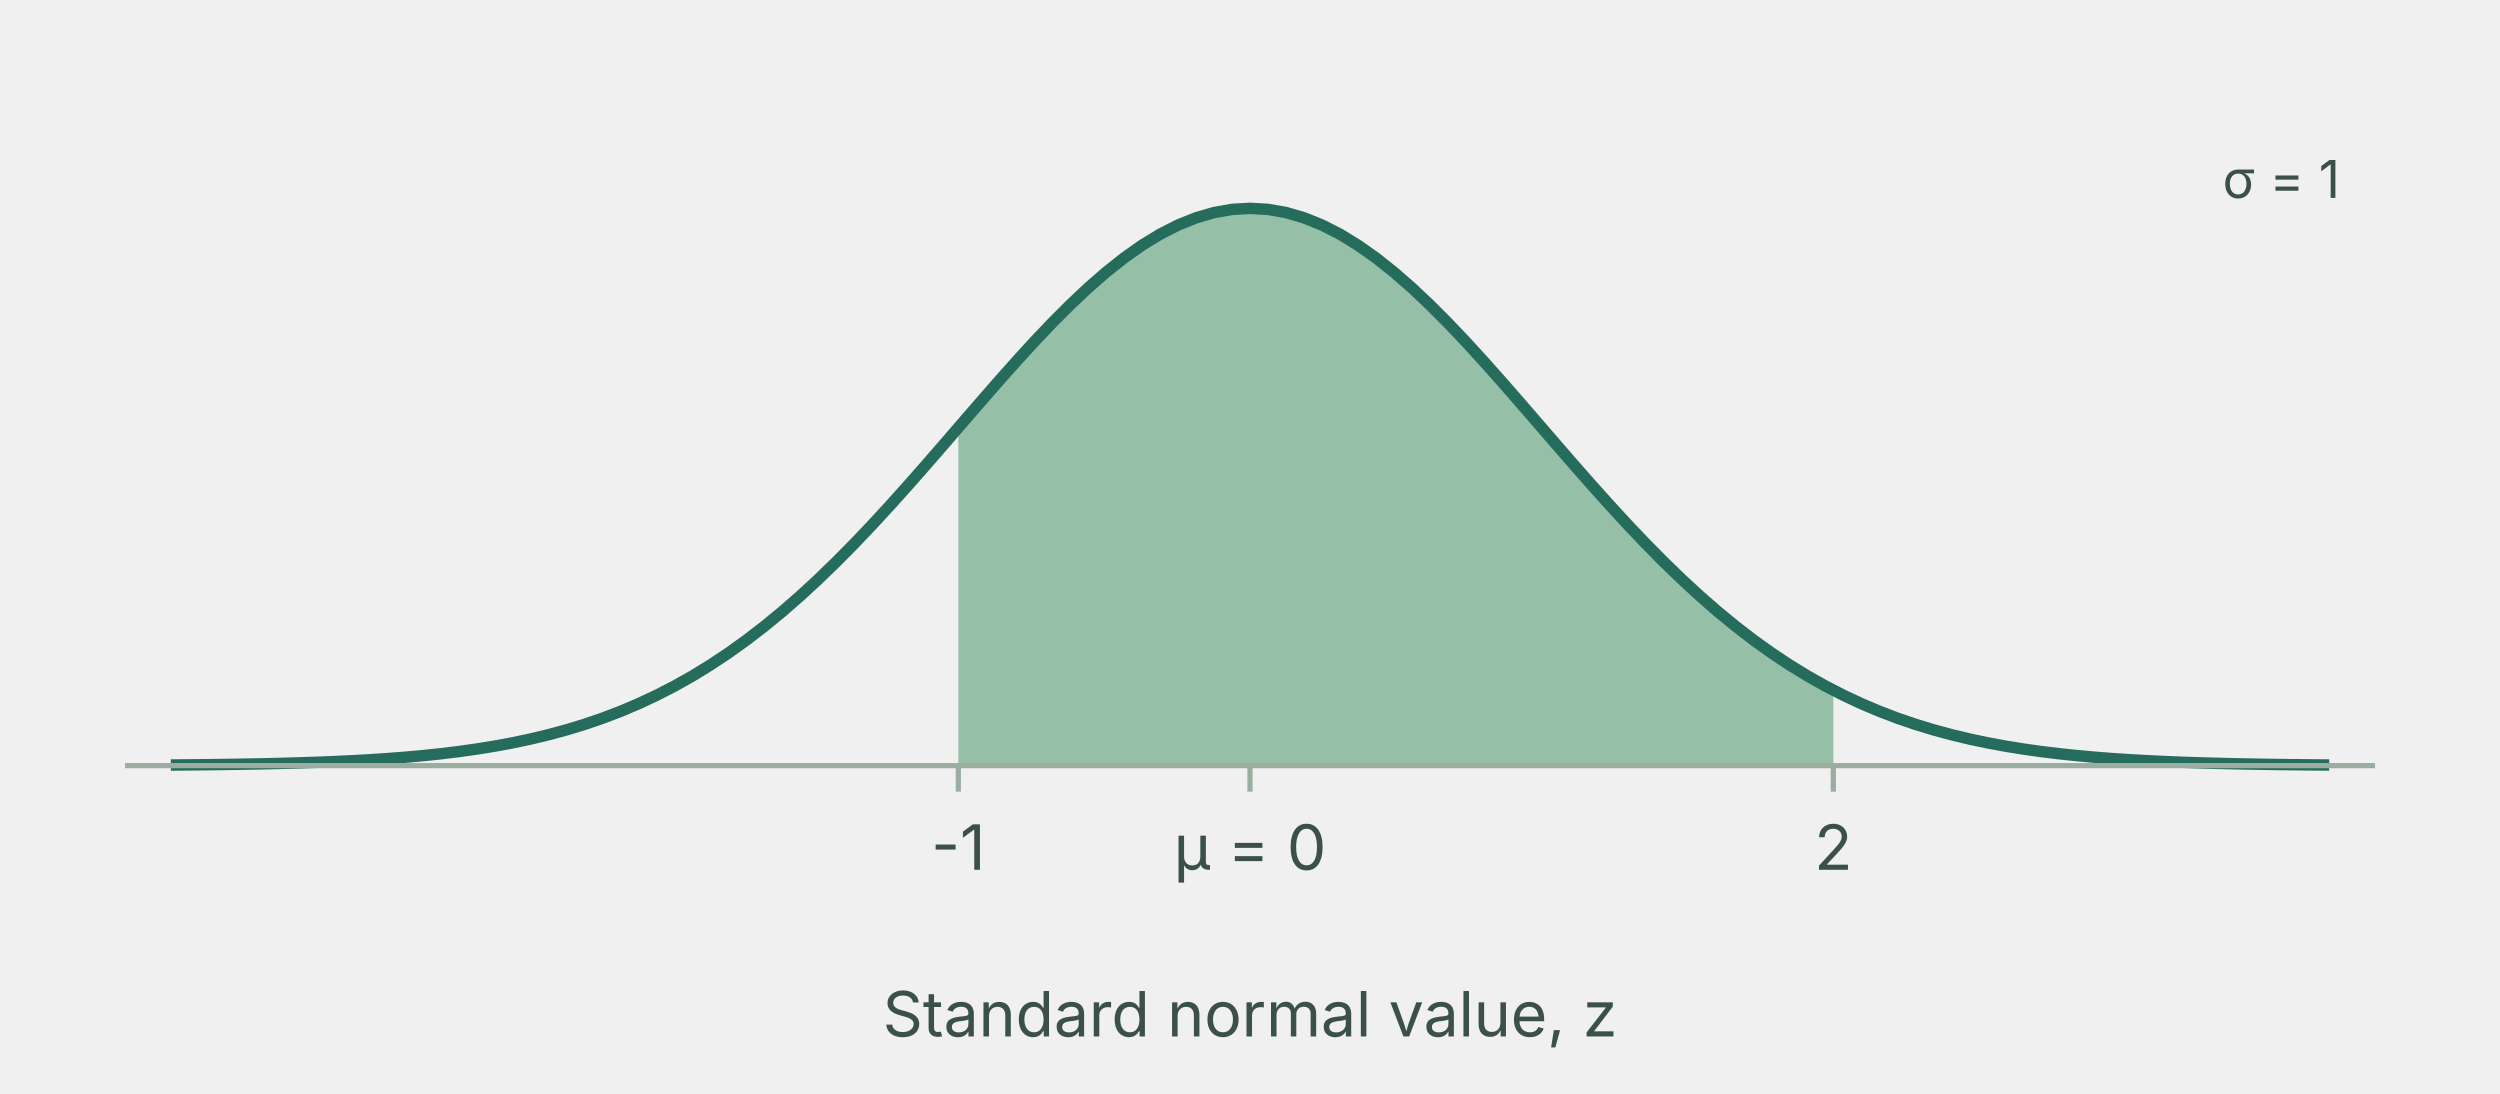
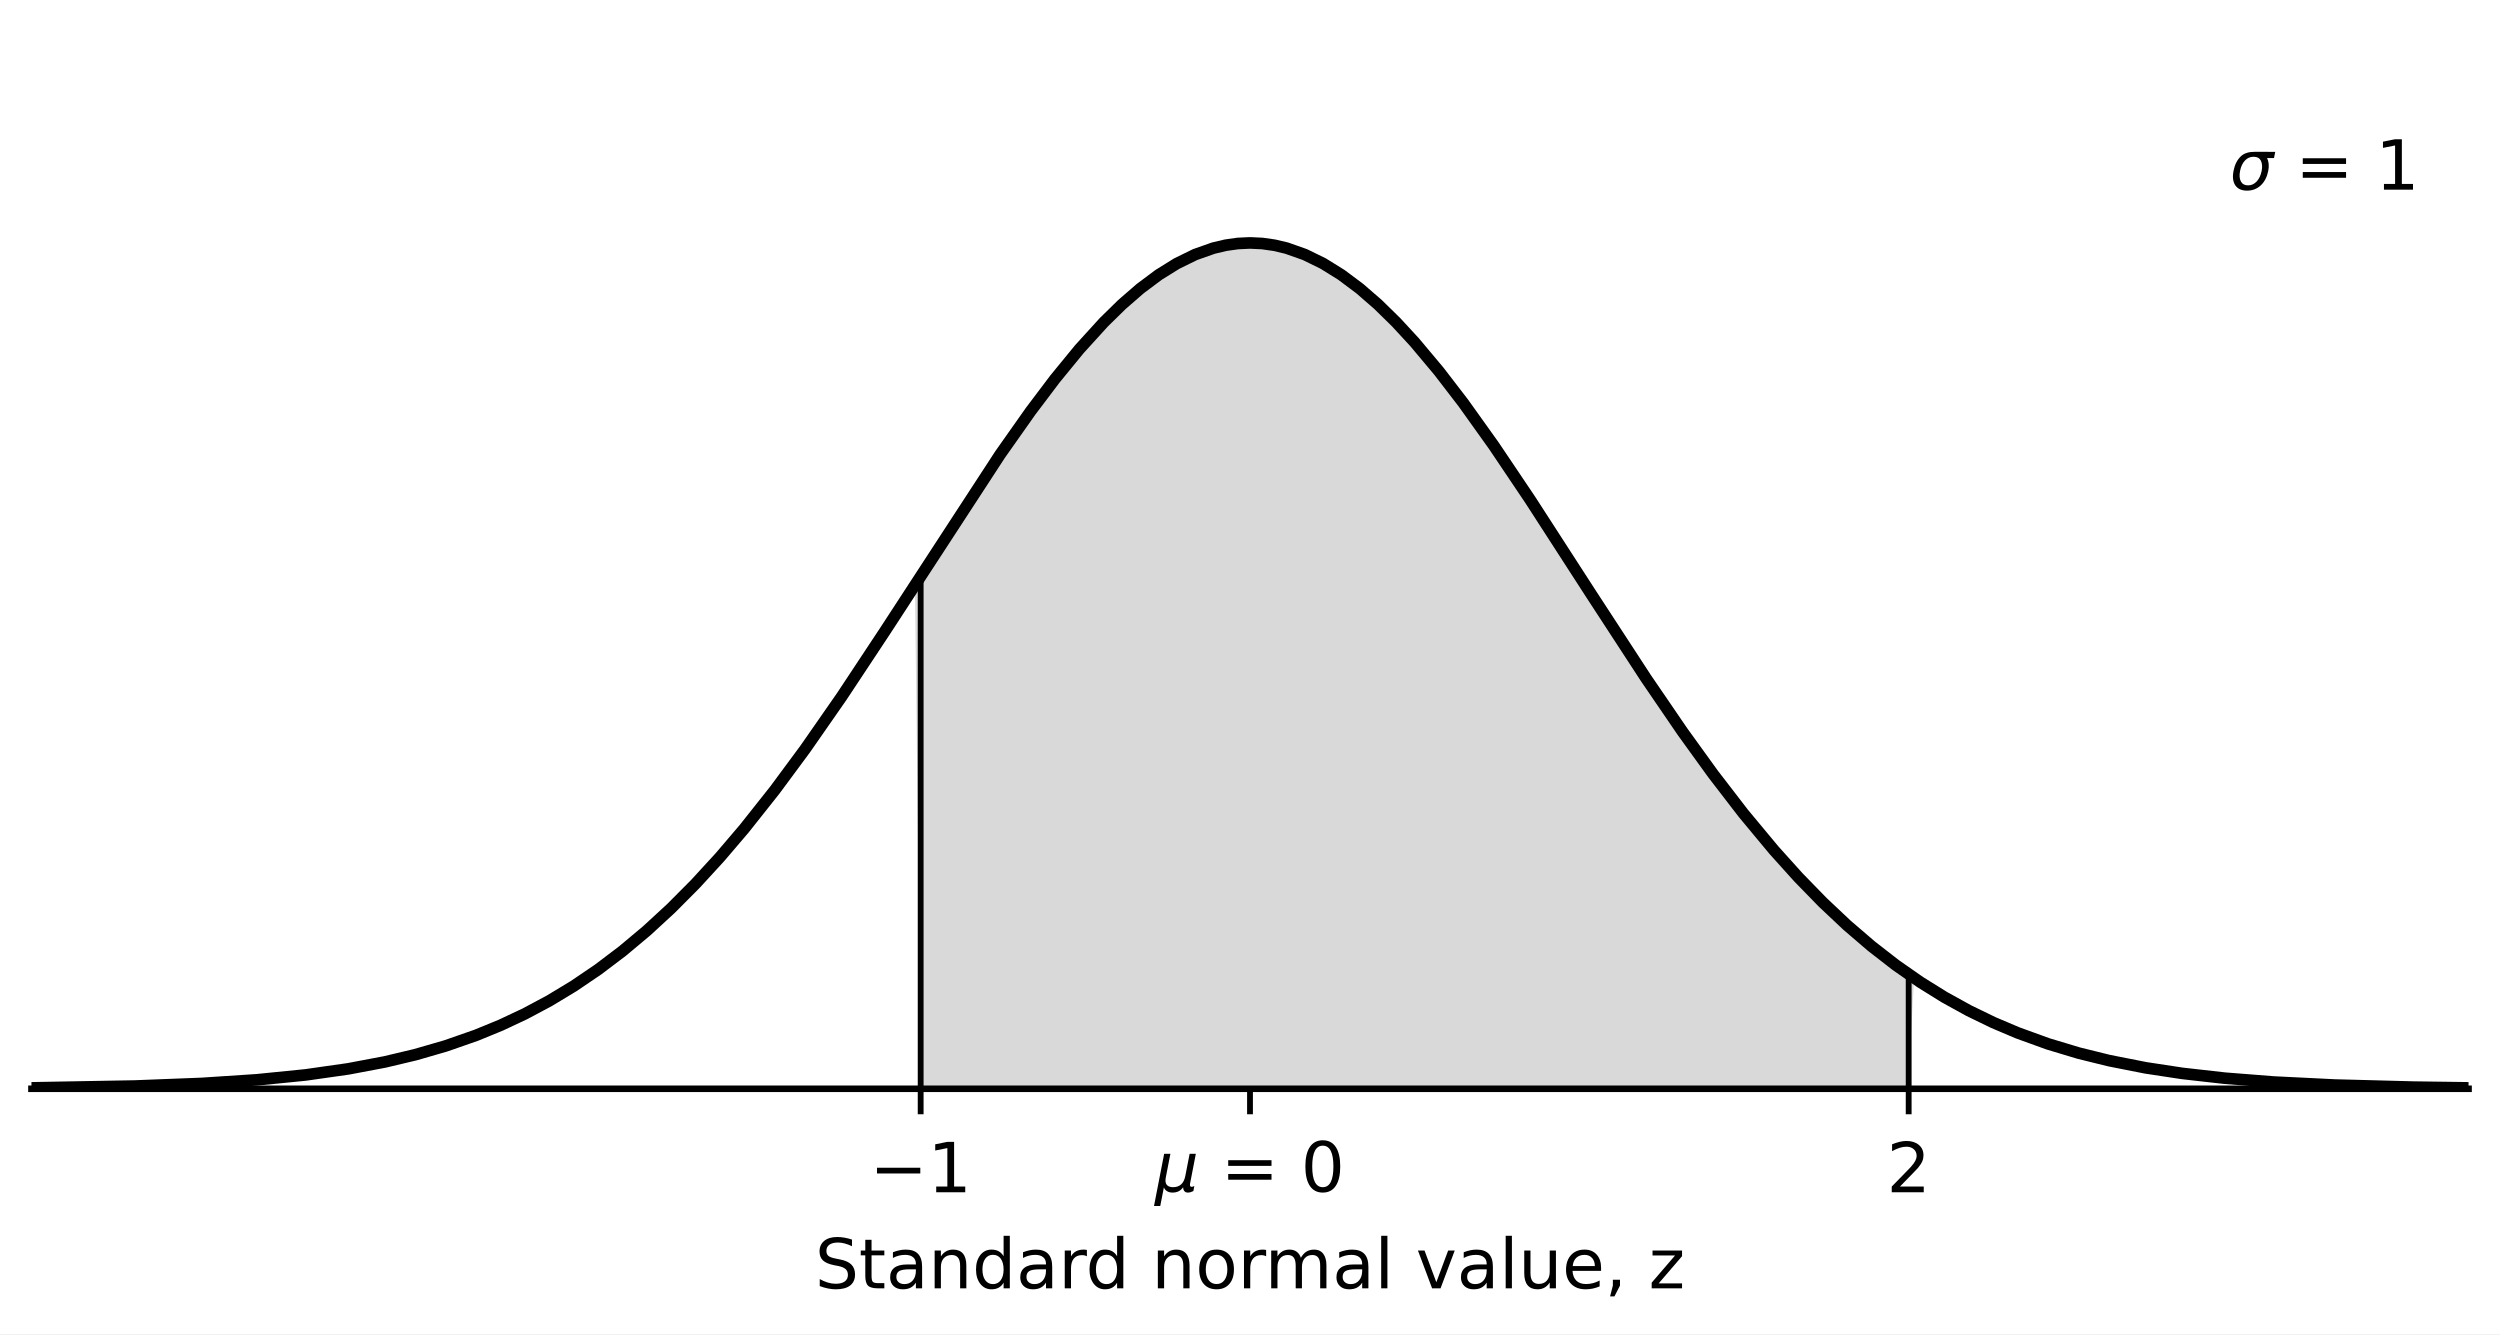
- <svg xmlns="http://www.w3.org/2000/svg" viewBox="0 0 480 210" role="img" aria-labelledby="title">
-   <style>text{font-family:system-ui,-apple-system,sans-serif;fill:#3b5148;font-size:12px} .small{font-size:10px}</style>
-   <path d="M184,147 L184.000,82.101 L185.400,80.479 L186.800,78.859 L188.200,77.243 L189.600,75.633 L191.000,74.032 L192.400,72.442 L193.800,70.864 L195.200,69.302 L196.600,67.757 L198.000,66.232 L199.400,64.729 L200.800,63.251 L202.200,61.799 L203.600,60.376 L205.000,58.984 L206.400,57.626 L207.800,56.304 L209.200,55.019 L210.600,53.775 L212.000,52.573 L213.400,51.415 L214.800,50.303 L216.200,49.240 L217.600,48.227 L219.000,47.265 L220.400,46.357 L221.800,45.504 L223.200,44.708 L224.600,43.970 L226.000,43.292 L227.400,42.674 L228.800,42.119 L230.200,41.626 L231.600,41.197 L233.000,40.833 L234.400,40.534 L235.800,40.301 L237.200,40.134 L238.600,40.033 L240.000,40.000 L241.400,40.033 L242.800,40.134 L244.200,40.301 L245.600,40.534 L247.000,40.833 L248.400,41.197 L249.800,41.626 L251.200,42.119 L252.600,42.674 L254.000,43.292 L255.400,43.970 L256.800,44.708 L258.200,45.504 L259.600,46.357 L261.000,47.265 L262.400,48.227 L263.800,49.240 L265.200,50.303 L266.600,51.415 L268.000,52.573 L269.400,53.775 L270.800,55.019 L272.200,56.304 L273.600,57.626 L275.000,58.984 L276.400,60.376 L277.800,61.799 L279.200,63.251 L280.600,64.729 L282.000,66.232 L283.400,67.757 L284.800,69.302 L286.200,70.864 L287.600,72.442 L289.000,74.032 L290.400,75.633 L291.800,77.243 L293.200,78.859 L294.600,80.479 L296.000,82.101 L297.400,83.723 L298.800,85.343 L300.200,86.960 L301.600,88.570 L303.000,90.173 L304.400,91.766 L305.800,93.348 L307.200,94.918 L308.600,96.473 L310.000,98.012 L311.400,99.534 L312.800,101.037 L314.200,102.521 L315.600,103.984 L317.000,105.424 L318.400,106.842 L319.800,108.235 L321.200,109.603 L322.600,110.946 L324.000,112.262 L325.400,113.551 L326.800,114.812 L328.200,116.046 L329.600,117.250 L331.000,118.425 L332.400,119.572 L333.800,120.688 L335.200,121.775 L336.600,122.832 L338.000,123.860 L339.400,124.857 L340.800,125.825 L342.200,126.763 L343.600,127.672 L345.000,128.551 L346.400,129.401 L347.800,130.223 L349.200,131.016 L350.600,131.781 L352.000,132.519 L352,147 Z" fill="#95bfa7" />
-   <path d="M32.800,146.886 L36.253,146.857 L39.707,146.822 L43.160,146.778 L46.613,146.725 L50.067,146.660 L53.520,146.582 L56.973,146.487 L60.427,146.374 L63.880,146.239 L67.333,146.077 L70.787,145.886 L74.240,145.661 L77.693,145.396 L81.147,145.085 L84.600,144.724 L88.053,144.304 L91.507,143.819 L94.960,143.261 L98.413,142.622 L101.867,141.893 L105.320,141.065 L108.773,140.130 L112.227,139.077 L115.680,137.897 L119.133,136.581 L122.587,135.120 L126.040,133.506 L129.493,131.731 L132.947,129.788 L136.400,127.672 L139.853,125.377 L143.307,122.902 L146.760,120.245 L150.213,117.408 L153.667,114.395 L157.120,111.211 L160.573,107.866 L164.027,104.370 L167.480,100.738 L170.933,96.987 L174.387,93.138 L177.840,89.212 L181.293,85.236 L184.747,81.236 L188.200,77.243 L191.653,73.289 L195.107,69.406 L198.560,65.628 L202.013,61.991 L205.467,58.528 L208.920,55.273 L212.373,52.260 L215.827,49.519 L219.280,47.079 L222.733,44.967 L226.187,43.206 L229.640,41.815 L233.093,40.811 L236.547,40.203 L240.000,40.000 L243.453,40.203 L246.907,40.811 L250.360,41.815 L253.813,43.206 L257.267,44.967 L260.720,47.079 L264.173,49.519 L267.627,52.260 L271.080,55.273 L274.533,58.528 L277.987,61.991 L281.440,65.628 L284.893,69.406 L288.347,73.289 L291.800,77.243 L295.253,81.236 L298.707,85.236 L302.160,89.212 L305.613,93.138 L309.067,96.987 L312.520,100.738 L315.973,104.370 L319.427,107.866 L322.880,111.211 L326.333,114.395 L329.787,117.408 L333.240,120.245 L336.693,122.902 L340.147,125.377 L343.600,127.672 L347.053,129.788 L350.507,131.731 L353.960,133.506 L357.413,135.120 L360.867,136.581 L364.320,137.897 L367.773,139.077 L371.227,140.130 L374.680,141.065 L378.133,141.893 L381.587,142.622 L385.040,143.261 L388.493,143.819 L391.947,144.304 L395.400,144.724 L398.853,145.085 L402.307,145.396 L405.760,145.661 L409.213,145.886 L412.667,146.077 L416.120,146.239 L419.573,146.374 L423.027,146.487 L426.480,146.582 L429.933,146.660 L433.387,146.725 L436.840,146.778 L440.293,146.822 L443.747,146.857 L447.200,146.886" fill="none" stroke="#266c5c" stroke-width="2.2" />
-   <path d="M24 147H456" stroke="#9bada1" />
-   <path d="M240 147v5" stroke="#9bada1" />
-   <text x="240" y="167" text-anchor="middle">μ = 0</text>
-   <path d="M184 147v5" stroke="#9bada1" />
-   <text x="184" y="167" text-anchor="middle">-1</text>
-   <path d="M352 147v5" stroke="#9bada1" />
-   <text x="352" y="167" text-anchor="middle">2</text>
-   <text x="240" y="199" text-anchor="middle">Standard normal value, z</text>
-   <text x="438" y="38" text-anchor="middle" class="small">σ = 1</text>
+ <svg xmlns="http://www.w3.org/2000/svg" xmlns:xlink="http://www.w3.org/1999/xlink" width="343.44pt" height="183.281pt" viewBox="0 0 343.44 183.281" version="1.1">
+   <defs>
+     <style type="text/css">*{stroke-linejoin: round; stroke-linecap: butt}</style>
+   </defs>
+   <g id="figure_1">
+     <g id="patch_1">
+       <path d="M 0 183.281  L 343.44 183.281  L 343.44 -0  L 0 -0  z " style="fill: #ffffff" />
+     </g>
+     <g id="axes_1">
+       <g id="patch_2">
+         <path d="M 4.32 149.573  L 339.12 149.573  L 339.12 4.32  L 4.32 4.32  z " style="fill: #ffffff" />
+       </g>
+       <g id="FillBetweenPolyCollection_1">
+         <defs>
+           <path id="mb31dc13c93" d="M 125.685 -102.955  L 126.522 -104.259  L 127.359 -105.563  L 128.196 -106.866  L 129.033 -108.166  L 129.87 -109.465  L 130.707 -110.759  L 131.544 -112.049  L 132.381 -113.333  L 133.218 -114.61  L 134.055 -115.88  L 134.892 -117.141  L 135.729 -118.392  L 136.566 -119.633  L 137.403 -120.862  L 138.24 -122.078  L 139.077 -123.281  L 139.914 -124.469  L 140.751 -125.642  L 141.588 -126.797  L 142.425 -127.935  L 143.262 -129.054  L 144.099 -130.154  L 144.936 -131.233  L 145.773 -132.29  L 146.61 -133.324  L 147.447 -134.335  L 148.284 -135.321  L 149.121 -136.282  L 149.958 -137.217  L 150.795 -138.124  L 151.632 -139.003  L 152.469 -139.854  L 153.306 -140.674  L 154.143 -141.464  L 154.98 -142.223  L 155.817 -142.949  L 156.654 -143.643  L 157.491 -144.304  L 158.328 -144.93  L 159.165 -145.522  L 160.002 -146.078  L 160.839 -146.598  L 161.676 -147.082  L 162.513 -147.529  L 163.35 -147.939  L 164.187 -148.311  L 165.024 -148.645  L 165.861 -148.94  L 166.698 -149.197  L 167.535 -149.415  L 168.372 -149.593  L 169.209 -149.732  L 170.046 -149.831  L 170.883 -149.891  L 171.72 -149.911  L 172.557 -149.891  L 173.394 -149.831  L 174.231 -149.732  L 175.068 -149.593  L 175.905 -149.415  L 176.742 -149.197  L 177.579 -148.94  L 178.416 -148.645  L 179.253 -148.311  L 180.09 -147.939  L 180.927 -147.529  L 181.764 -147.082  L 182.601 -146.598  L 183.438 -146.078  L 184.275 -145.522  L 185.112 -144.93  L 185.949 -144.304  L 186.786 -143.643  L 187.623 -142.949  L 188.46 -142.223  L 189.297 -141.464  L 190.134 -140.674  L 190.971 -139.854  L 191.808 -139.003  L 192.645 -138.124  L 193.482 -137.217  L 194.319 -136.282  L 195.156 -135.321  L 195.993 -134.335  L 196.83 -133.324  L 197.667 -132.29  L 198.504 -131.233  L 199.341 -130.154  L 200.178 -129.054  L 201.015 -127.935  L 201.852 -126.797  L 202.689 -125.642  L 203.526 -124.469  L 204.363 -123.281  L 205.2 -122.078  L 206.037 -120.862  L 206.874 -119.633  L 207.711 -118.392  L 208.548 -117.141  L 209.385 -115.88  L 210.222 -114.61  L 211.059 -113.333  L 211.896 -112.049  L 212.733 -110.759  L 213.57 -109.465  L 214.407 -108.166  L 215.244 -106.866  L 216.081 -105.563  L 216.918 -104.259  L 217.755 -102.955  L 218.592 -101.652  L 219.429 -100.351  L 220.266 -99.053  L 221.103 -97.757  L 221.94 -96.466  L 222.777 -95.18  L 223.614 -93.9  L 224.451 -92.626  L 225.288 -91.359  L 226.125 -90.101  L 226.962 -88.85  L 227.799 -87.61  L 228.636 -86.379  L 229.473 -85.158  L 230.31 -83.949  L 231.147 -82.751  L 231.984 -81.566  L 232.821 -80.393  L 233.658 -79.233  L 234.495 -78.087  L 235.332 -76.955  L 236.169 -75.837  L 237.006 -74.735  L 237.843 -73.647  L 238.68 -72.575  L 239.517 -71.519  L 240.354 -70.479  L 241.191 -69.455  L 242.028 -68.448  L 242.865 -67.458  L 243.702 -66.484  L 244.539 -65.528  L 245.376 -64.589  L 246.213 -63.668  L 247.05 -62.764  L 247.887 -61.878  L 248.724 -61.01  L 249.561 -60.159  L 250.398 -59.326  L 251.235 -58.511  L 252.072 -57.713  L 252.909 -56.933  L 253.746 -56.171  L 254.583 -55.426  L 255.42 -54.699  L 256.257 -53.989  L 257.094 -53.297  L 257.931 -52.622  L 258.768 -51.964  L 259.605 -51.322  L 260.442 -50.698  L 261.279 -50.089  L 262.116 -49.498  L 262.953 -48.922  L 262.116 -33.708  L 261.279 -33.708  L 260.442 -33.708  L 259.605 -33.708  L 258.768 -33.708  L 257.931 -33.708  L 257.094 -33.708  L 256.257 -33.708  L 255.42 -33.708  L 254.583 -33.708  L 253.746 -33.708  L 252.909 -33.708  L 252.072 -33.708  L 251.235 -33.708  L 250.398 -33.708  L 249.561 -33.708  L 248.724 -33.708  L 247.887 -33.708  L 247.05 -33.708  L 246.213 -33.708  L 245.376 -33.708  L 244.539 -33.708  L 243.702 -33.708  L 242.865 -33.708  L 242.028 -33.708  L 241.191 -33.708  L 240.354 -33.708  L 239.517 -33.708  L 238.68 -33.708  L 237.843 -33.708  L 237.006 -33.708  L 236.169 -33.708  L 235.332 -33.708  L 234.495 -33.708  L 233.658 -33.708  L 232.821 -33.708  L 231.984 -33.708  L 231.147 -33.708  L 230.31 -33.708  L 229.473 -33.708  L 228.636 -33.708  L 227.799 -33.708  L 226.962 -33.708  L 226.125 -33.708  L 225.288 -33.708  L 224.451 -33.708  L 223.614 -33.708  L 222.777 -33.708  L 221.94 -33.708  L 221.103 -33.708  L 220.266 -33.708  L 219.429 -33.708  L 218.592 -33.708  L 217.755 -33.708  L 216.918 -33.708  L 216.081 -33.708  L 215.244 -33.708  L 214.407 -33.708  L 213.57 -33.708  L 212.733 -33.708  L 211.896 -33.708  L 211.059 -33.708  L 210.222 -33.708  L 209.385 -33.708  L 208.548 -33.708  L 207.711 -33.708  L 206.874 -33.708  L 206.037 -33.708  L 205.2 -33.708  L 204.363 -33.708  L 203.526 -33.708  L 202.689 -33.708  L 201.852 -33.708  L 201.015 -33.708  L 200.178 -33.708  L 199.341 -33.708  L 198.504 -33.708  L 197.667 -33.708  L 196.83 -33.708  L 195.993 -33.708  L 195.156 -33.708  L 194.319 -33.708  L 193.482 -33.708  L 192.645 -33.708  L 191.808 -33.708  L 190.971 -33.708  L 190.134 -33.708  L 189.297 -33.708  L 188.46 -33.708  L 187.623 -33.708  L 186.786 -33.708  L 185.949 -33.708  L 185.112 -33.708  L 184.275 -33.708  L 183.438 -33.708  L 182.601 -33.708  L 181.764 -33.708  L 180.927 -33.708  L 180.09 -33.708  L 179.253 -33.708  L 178.416 -33.708  L 177.579 -33.708  L 176.742 -33.708  L 175.905 -33.708  L 175.068 -33.708  L 174.231 -33.708  L 173.394 -33.708  L 172.557 -33.708  L 171.72 -33.708  L 170.883 -33.708  L 170.046 -33.708  L 169.209 -33.708  L 168.372 -33.708  L 167.535 -33.708  L 166.698 -33.708  L 165.861 -33.708  L 165.024 -33.708  L 164.187 -33.708  L 163.35 -33.708  L 162.513 -33.708  L 161.676 -33.708  L 160.839 -33.708  L 160.002 -33.708  L 159.165 -33.708  L 158.328 -33.708  L 157.491 -33.708  L 156.654 -33.708  L 155.817 -33.708  L 154.98 -33.708  L 154.143 -33.708  L 153.306 -33.708  L 152.469 -33.708  L 151.632 -33.708  L 150.795 -33.708  L 149.958 -33.708  L 149.121 -33.708  L 148.284 -33.708  L 147.447 -33.708  L 146.61 -33.708  L 145.773 -33.708  L 144.936 -33.708  L 144.099 -33.708  L 143.262 -33.708  L 142.425 -33.708  L 141.588 -33.708  L 140.751 -33.708  L 139.914 -33.708  L 139.077 -33.708  L 138.24 -33.708  L 137.403 -33.708  L 136.566 -33.708  L 135.729 -33.708  L 134.892 -33.708  L 134.055 -33.708  L 133.218 -33.708  L 132.381 -33.708  L 131.544 -33.708  L 130.707 -33.708  L 129.87 -33.708  L 129.033 -33.708  L 128.196 -33.708  L 127.359 -33.708  L 126.522 -33.708  z " />
+         </defs>
+         <g clip-path="url(#pa953f32228)">
+           <use xlink:href="#mb31dc13c93" x="0" y="183.281" style="fill: #d9d9d9" />
+         </g>
+       </g>
+       <g id="matplotlib.axis_1">
+         <g id="xtick_1">
+           <g id="line2d_1">
+             <defs>
+               <path id="m523779726a" d="M 0 0  L 0 3.5  " style="stroke: #000000; stroke-width: 0.8" />
+             </defs>
+             <g>
+               <use xlink:href="#m523779726a" x="171.72" y="149.573" style="stroke: #000000; stroke-width: 0.8" />
+             </g>
+           </g>
+           <g id="text_1">
+             <g transform="translate(158.6575 163.772) scale(0.095 -0.095)">
+               <defs>
+                 <path id="DejaVuSans-Oblique-3bc" d="M -84 -1331  L 856 3500  L 1434 3500  L 1009 1322  Q 997 1256 987 1175  Q 978 1094 978 1013  Q 978 722 1161 565  Q 1344 409 1684 409  Q 2147 409 2431 671  Q 2716 934 2816 1459  L 3213 3500  L 3788 3500  L 3266 809  Q 3253 750 3248 706  Q 3244 663 3244 628  Q 3244 531 3283 486  Q 3322 441 3406 441  Q 3438 441 3492 456  Q 3547 472 3647 513  L 3559 50  Q 3422 -19 3297 -55  Q 3172 -91 3053 -91  Q 2847 -91 2730 40  Q 2613 172 2613 403  Q 2438 153 2195 31  Q 1953 -91 1625 -91  Q 1334 -91 1117 43  Q 900 178 831 397  L 494 -1331  L -84 -1331  z " transform="scale(0.015625)" />
+                 <path id="DejaVuSans-20" transform="scale(0.015625)" />
+                 <path id="DejaVuSans-3d" d="M 678 2906  L 4684 2906  L 4684 2381  L 678 2381  L 678 2906  z M 678 1631  L 4684 1631  L 4684 1100  L 678 1100  L 678 1631  z " transform="scale(0.015625)" />
+                 <path id="DejaVuSans-30" d="M 2034 4250  Q 1547 4250 1301 3770  Q 1056 3291 1056 2328  Q 1056 1369 1301 889  Q 1547 409 2034 409  Q 2525 409 2770 889  Q 3016 1369 3016 2328  Q 3016 3291 2770 3770  Q 2525 4250 2034 4250  z M 2034 4750  Q 2819 4750 3233 4129  Q 3647 3509 3647 2328  Q 3647 1150 3233 529  Q 2819 -91 2034 -91  Q 1250 -91 836 529  Q 422 1150 422 2328  Q 422 3509 836 4129  Q 1250 4750 2034 4750  z " transform="scale(0.015625)" />
+               </defs>
+               <use xlink:href="#DejaVuSans-Oblique-3bc" transform="translate(0 0.78125)" />
+               <use xlink:href="#DejaVuSans-20" transform="translate(63.62305 0.78125)" />
+               <use xlink:href="#DejaVuSans-3d" transform="translate(95.41016 0.78125)" />
+               <use xlink:href="#DejaVuSans-20" transform="translate(179.1992 0.78125)" />
+               <use xlink:href="#DejaVuSans-30" transform="translate(210.9863 0.78125)" />
+             </g>
+           </g>
+         </g>
+         <g id="xtick_2">
+           <g id="line2d_2">
+             <g>
+               <use xlink:href="#m523779726a" x="126.477" y="149.573" style="stroke: #000000; stroke-width: 0.8" />
+             </g>
+           </g>
+           <g id="text_2">
+             <g transform="translate(119.4742 163.7913) scale(0.095 -0.095)">
+               <defs>
+                 <path id="DejaVuSans-2212" d="M 678 2272  L 4684 2272  L 4684 1741  L 678 1741  L 678 2272  z " transform="scale(0.015625)" />
+                 <path id="DejaVuSans-31" d="M 794 531  L 1825 531  L 1825 4091  L 703 3866  L 703 4441  L 1819 4666  L 2450 4666  L 2450 531  L 3481 531  L 3481 0  L 794 0  L 794 531  z " transform="scale(0.015625)" />
+               </defs>
+               <use xlink:href="#DejaVuSans-2212" />
+               <use xlink:href="#DejaVuSans-31" transform="translate(83.78906 0)" />
+             </g>
+           </g>
+         </g>
+         <g id="xtick_3">
+           <g id="line2d_3">
+             <g>
+               <use xlink:href="#m523779726a" x="262.206" y="149.573" style="stroke: #000000; stroke-width: 0.8" />
+             </g>
+           </g>
+           <g id="text_3">
+             <g transform="translate(259.1843 163.7913) scale(0.095 -0.095)">
+               <defs>
+                 <path id="DejaVuSans-32" d="M 1228 531  L 3431 531  L 3431 0  L 469 0  L 469 531  Q 828 903 1448 1529  Q 2069 2156 2228 2338  Q 2531 2678 2651 2914  Q 2772 3150 2772 3378  Q 2772 3750 2511 3984  Q 2250 4219 1831 4219  Q 1534 4219 1204 4116  Q 875 4013 500 3803  L 500 4441  Q 881 4594 1212 4672  Q 1544 4750 1819 4750  Q 2544 4750 2975 4387  Q 3406 4025 3406 3419  Q 3406 3131 3298 2873  Q 3191 2616 2906 2266  Q 2828 2175 2409 1742  Q 1991 1309 1228 531  z " transform="scale(0.015625)" />
+               </defs>
+               <use xlink:href="#DejaVuSans-32" />
+             </g>
+           </g>
+         </g>
+         <g id="text_4">
+           <g transform="translate(111.9598 176.9855) scale(0.095 -0.095)">
+             <defs>
+               <path id="DejaVuSans-53" d="M 3425 4513  L 3425 3897  Q 3066 4069 2747 4153  Q 2428 4238 2131 4238  Q 1616 4238 1336 4038  Q 1056 3838 1056 3469  Q 1056 3159 1242 3001  Q 1428 2844 1947 2747  L 2328 2669  Q 3034 2534 3370 2195  Q 3706 1856 3706 1288  Q 3706 609 3251 259  Q 2797 -91 1919 -91  Q 1588 -91 1214 -16  Q 841 59 441 206  L 441 856  Q 825 641 1194 531  Q 1563 422 1919 422  Q 2459 422 2753 634  Q 3047 847 3047 1241  Q 3047 1584 2836 1778  Q 2625 1972 2144 2069  L 1759 2144  Q 1053 2284 737 2584  Q 422 2884 422 3419  Q 422 4038 858 4394  Q 1294 4750 2059 4750  Q 2388 4750 2728 4690  Q 3069 4631 3425 4513  z " transform="scale(0.015625)" />
+               <path id="DejaVuSans-74" d="M 1172 4494  L 1172 3500  L 2356 3500  L 2356 3053  L 1172 3053  L 1172 1153  Q 1172 725 1289 603  Q 1406 481 1766 481  L 2356 481  L 2356 0  L 1766 0  Q 1100 0 847 248  Q 594 497 594 1153  L 594 3053  L 172 3053  L 172 3500  L 594 3500  L 594 4494  L 1172 4494  z " transform="scale(0.015625)" />
+               <path id="DejaVuSans-61" d="M 2194 1759  Q 1497 1759 1228 1600  Q 959 1441 959 1056  Q 959 750 1161 570  Q 1363 391 1709 391  Q 2188 391 2477 730  Q 2766 1069 2766 1631  L 2766 1759  L 2194 1759  z M 3341 1997  L 3341 0  L 2766 0  L 2766 531  Q 2569 213 2275 61  Q 1981 -91 1556 -91  Q 1019 -91 701 211  Q 384 513 384 1019  Q 384 1609 779 1909  Q 1175 2209 1959 2209  L 2766 2209  L 2766 2266  Q 2766 2663 2505 2880  Q 2244 3097 1772 3097  Q 1472 3097 1187 3025  Q 903 2953 641 2809  L 641 3341  Q 956 3463 1253 3523  Q 1550 3584 1831 3584  Q 2591 3584 2966 3190  Q 3341 2797 3341 1997  z " transform="scale(0.015625)" />
+               <path id="DejaVuSans-6e" d="M 3513 2113  L 3513 0  L 2938 0  L 2938 2094  Q 2938 2591 2744 2837  Q 2550 3084 2163 3084  Q 1697 3084 1428 2787  Q 1159 2491 1159 1978  L 1159 0  L 581 0  L 581 3500  L 1159 3500  L 1159 2956  Q 1366 3272 1645 3428  Q 1925 3584 2291 3584  Q 2894 3584 3203 3211  Q 3513 2838 3513 2113  z " transform="scale(0.015625)" />
+               <path id="DejaVuSans-64" d="M 2906 2969  L 2906 4863  L 3481 4863  L 3481 0  L 2906 0  L 2906 525  Q 2725 213 2448 61  Q 2172 -91 1784 -91  Q 1150 -91 751 415  Q 353 922 353 1747  Q 353 2572 751 3078  Q 1150 3584 1784 3584  Q 2172 3584 2448 3432  Q 2725 3281 2906 2969  z M 947 1747  Q 947 1113 1208 752  Q 1469 391 1925 391  Q 2381 391 2643 752  Q 2906 1113 2906 1747  Q 2906 2381 2643 2742  Q 2381 3103 1925 3103  Q 1469 3103 1208 2742  Q 947 2381 947 1747  z " transform="scale(0.015625)" />
+               <path id="DejaVuSans-72" d="M 2631 2963  Q 2534 3019 2420 3045  Q 2306 3072 2169 3072  Q 1681 3072 1420 2755  Q 1159 2438 1159 1844  L 1159 0  L 581 0  L 581 3500  L 1159 3500  L 1159 2956  Q 1341 3275 1631 3429  Q 1922 3584 2338 3584  Q 2397 3584 2469 3576  Q 2541 3569 2628 3553  L 2631 2963  z " transform="scale(0.015625)" />
+               <path id="DejaVuSans-6f" d="M 1959 3097  Q 1497 3097 1228 2736  Q 959 2375 959 1747  Q 959 1119 1226 758  Q 1494 397 1959 397  Q 2419 397 2687 759  Q 2956 1122 2956 1747  Q 2956 2369 2687 2733  Q 2419 3097 1959 3097  z M 1959 3584  Q 2709 3584 3137 3096  Q 3566 2609 3566 1747  Q 3566 888 3137 398  Q 2709 -91 1959 -91  Q 1206 -91 779 398  Q 353 888 353 1747  Q 353 2609 779 3096  Q 1206 3584 1959 3584  z " transform="scale(0.015625)" />
+               <path id="DejaVuSans-6d" d="M 3328 2828  Q 3544 3216 3844 3400  Q 4144 3584 4550 3584  Q 5097 3584 5394 3201  Q 5691 2819 5691 2113  L 5691 0  L 5113 0  L 5113 2094  Q 5113 2597 4934 2840  Q 4756 3084 4391 3084  Q 3944 3084 3684 2787  Q 3425 2491 3425 1978  L 3425 0  L 2847 0  L 2847 2094  Q 2847 2600 2669 2842  Q 2491 3084 2119 3084  Q 1678 3084 1418 2786  Q 1159 2488 1159 1978  L 1159 0  L 581 0  L 581 3500  L 1159 3500  L 1159 2956  Q 1356 3278 1631 3431  Q 1906 3584 2284 3584  Q 2666 3584 2933 3390  Q 3200 3197 3328 2828  z " transform="scale(0.015625)" />
+               <path id="DejaVuSans-6c" d="M 603 4863  L 1178 4863  L 1178 0  L 603 0  L 603 4863  z " transform="scale(0.015625)" />
+               <path id="DejaVuSans-76" d="M 191 3500  L 800 3500  L 1894 563  L 2988 3500  L 3597 3500  L 2284 0  L 1503 0  L 191 3500  z " transform="scale(0.015625)" />
+               <path id="DejaVuSans-75" d="M 544 1381  L 544 3500  L 1119 3500  L 1119 1403  Q 1119 906 1312 657  Q 1506 409 1894 409  Q 2359 409 2629 706  Q 2900 1003 2900 1516  L 2900 3500  L 3475 3500  L 3475 0  L 2900 0  L 2900 538  Q 2691 219 2414 64  Q 2138 -91 1772 -91  Q 1169 -91 856 284  Q 544 659 544 1381  z M 1991 3584  L 1991 3584  z " transform="scale(0.015625)" />
+               <path id="DejaVuSans-65" d="M 3597 1894  L 3597 1613  L 953 1613  Q 991 1019 1311 708  Q 1631 397 2203 397  Q 2534 397 2845 478  Q 3156 559 3463 722  L 3463 178  Q 3153 47 2828 -22  Q 2503 -91 2169 -91  Q 1331 -91 842 396  Q 353 884 353 1716  Q 353 2575 817 3079  Q 1281 3584 2069 3584  Q 2775 3584 3186 3129  Q 3597 2675 3597 1894  z M 3022 2063  Q 3016 2534 2758 2815  Q 2500 3097 2075 3097  Q 1594 3097 1305 2825  Q 1016 2553 972 2059  L 3022 2063  z " transform="scale(0.015625)" />
+               <path id="DejaVuSans-2c" d="M 750 794  L 1409 794  L 1409 256  L 897 -744  L 494 -744  L 750 256  L 750 794  z " transform="scale(0.015625)" />
+               <path id="DejaVuSans-7a" d="M 353 3500  L 3084 3500  L 3084 2975  L 922 459  L 3084 459  L 3084 0  L 275 0  L 275 525  L 2438 3041  L 353 3041  L 353 3500  z " transform="scale(0.015625)" />
+             </defs>
+             <use xlink:href="#DejaVuSans-53" />
+             <use xlink:href="#DejaVuSans-74" transform="translate(63.47656 0)" />
+             <use xlink:href="#DejaVuSans-61" transform="translate(102.6855 0)" />
+             <use xlink:href="#DejaVuSans-6e" transform="translate(163.9648 0)" />
+             <use xlink:href="#DejaVuSans-64" transform="translate(227.3438 0)" />
+             <use xlink:href="#DejaVuSans-61" transform="translate(290.8203 0)" />
+             <use xlink:href="#DejaVuSans-72" transform="translate(352.0996 0)" />
+             <use xlink:href="#DejaVuSans-64" transform="translate(391.4629 0)" />
+             <use xlink:href="#DejaVuSans-20" transform="translate(454.9395 0)" />
+             <use xlink:href="#DejaVuSans-6e" transform="translate(486.7266 0)" />
+             <use xlink:href="#DejaVuSans-6f" transform="translate(550.1055 0)" />
+             <use xlink:href="#DejaVuSans-72" transform="translate(611.2871 0)" />
+             <use xlink:href="#DejaVuSans-6d" transform="translate(650.6504 0)" />
+             <use xlink:href="#DejaVuSans-61" transform="translate(748.0625 0)" />
+             <use xlink:href="#DejaVuSans-6c" transform="translate(809.3418 0)" />
+             <use xlink:href="#DejaVuSans-20" transform="translate(837.125 0)" />
+             <use xlink:href="#DejaVuSans-76" transform="translate(868.9121 0)" />
+             <use xlink:href="#DejaVuSans-61" transform="translate(928.0918 0)" />
+             <use xlink:href="#DejaVuSans-6c" transform="translate(989.3711 0)" />
+             <use xlink:href="#DejaVuSans-75" transform="translate(1017.154 0)" />
+             <use xlink:href="#DejaVuSans-65" transform="translate(1080.533 0)" />
+             <use xlink:href="#DejaVuSans-2c" transform="translate(1142.057 0)" />
+             <use xlink:href="#DejaVuSans-20" transform="translate(1173.844 0)" />
+             <use xlink:href="#DejaVuSans-7a" transform="translate(1205.631 0)" />
+           </g>
+         </g>
+       </g>
+       <g id="matplotlib.axis_2" />
+       <g id="line2d_4">
+         <path d="M 4.32 149.449  L 18.549 149.196  L 27.756 148.837  L 35.289 148.341  L 41.985 147.669  L 47.844 146.835  L 52.866 145.886  L 57.051 144.892  L 61.236 143.68  L 65.421 142.219  L 68.769 140.846  L 72.117 139.274  L 75.465 137.485  L 78.813 135.463  L 82.161 133.192  L 85.509 130.659  L 88.857 127.855  L 92.205 124.771  L 95.553 121.403  L 98.901 117.753  L 102.249 113.826  L 106.434 108.547  L 110.619 102.889  L 115.641 95.672  L 121.5 86.815  L 137.403 62.419  L 141.588 56.484  L 144.936 52.049  L 148.284 47.96  L 151.632 44.278  L 154.143 41.817  L 156.654 39.638  L 159.165 37.76  L 161.676 36.199  L 164.187 34.97  L 166.698 34.084  L 168.372 33.688  L 170.046 33.45  L 171.72 33.371  L 173.394 33.45  L 175.068 33.688  L 176.742 34.084  L 179.253 34.97  L 181.764 36.199  L 184.275 37.76  L 186.786 39.638  L 189.297 41.817  L 191.808 44.278  L 194.319 46.999  L 197.667 50.992  L 201.015 55.346  L 205.2 61.203  L 210.222 68.671  L 218.592 81.629  L 226.125 93.181  L 231.147 100.53  L 235.332 106.326  L 239.517 111.763  L 243.702 116.797  L 247.05 120.517  L 250.398 123.955  L 253.746 127.11  L 257.094 129.984  L 260.442 132.584  L 263.79 134.919  L 267.138 137.002  L 270.486 138.848  L 273.834 140.472  L 277.182 141.893  L 281.367 143.409  L 285.552 144.668  L 289.737 145.703  L 294.759 146.694  L 299.781 147.457  L 305.64 148.118  L 312.336 148.645  L 320.706 149.059  L 331.587 149.347  L 339.12 149.449  L 339.12 149.449  " clip-path="url(#pa953f32228)" style="fill: none; stroke: #000000; stroke-width: 1.6" />
+       </g>
+       <g id="line2d_5">
+         <path d="M 126.477 149.573  L 126.477 79.093  " clip-path="url(#pa953f32228)" style="fill: none; stroke: #000000; stroke-width: 0.8" />
+       </g>
+       <g id="line2d_6">
+         <path d="M 262.206 149.573  L 262.206 133.847  " clip-path="url(#pa953f32228)" style="fill: none; stroke: #000000; stroke-width: 0.8" />
+       </g>
+       <g id="patch_3">
+         <path d="M 4.32 149.573  L 339.12 149.573  " style="fill: none; stroke: #000000; stroke-width: 0.9; stroke-linejoin: miter; stroke-linecap: square" />
+       </g>
+       <g id="text_5">
+         <g transform="translate(306.299 26.0638) scale(0.095 -0.095)">
+           <defs>
+             <path id="DejaVuSans-Oblique-3c3" d="M 2219 3044  Q 1744 3044 1422 2700  Q 1081 2341 969 1747  Q 844 1119 1044 756  Q 1241 397 1706 397  Q 2166 397 2503 759  Q 2844 1122 2966 1747  Q 3075 2319 2881 2700  Q 2700 3044 2219 3044  z M 2309 3503  L 4219 3500  L 4106 2925  L 3463 2925  Q 3706 2438 3575 1747  Q 3406 888 2884 400  Q 2359 -91 1609 -91  Q 856 -91 525 400  Q 194 888 363 1747  Q 528 2609 1050 3097  Q 1484 3503 2309 3503  z " transform="scale(0.015625)" />
+           </defs>
+           <use xlink:href="#DejaVuSans-Oblique-3c3" transform="translate(0 0.09375)" />
+           <use xlink:href="#DejaVuSans-20" transform="translate(63.37891 0.09375)" />
+           <use xlink:href="#DejaVuSans-3d" transform="translate(95.16602 0.09375)" />
+           <use xlink:href="#DejaVuSans-20" transform="translate(178.9551 0.09375)" />
+           <use xlink:href="#DejaVuSans-31" transform="translate(210.7422 0.09375)" />
+         </g>
+       </g>
+     </g>
+   </g>
+   <defs>
+     <clipPath id="pa953f32228">
+       <rect x="4.32" y="4.32" width="334.8" height="145.253" />
+     </clipPath>
+   </defs>
</svg>
